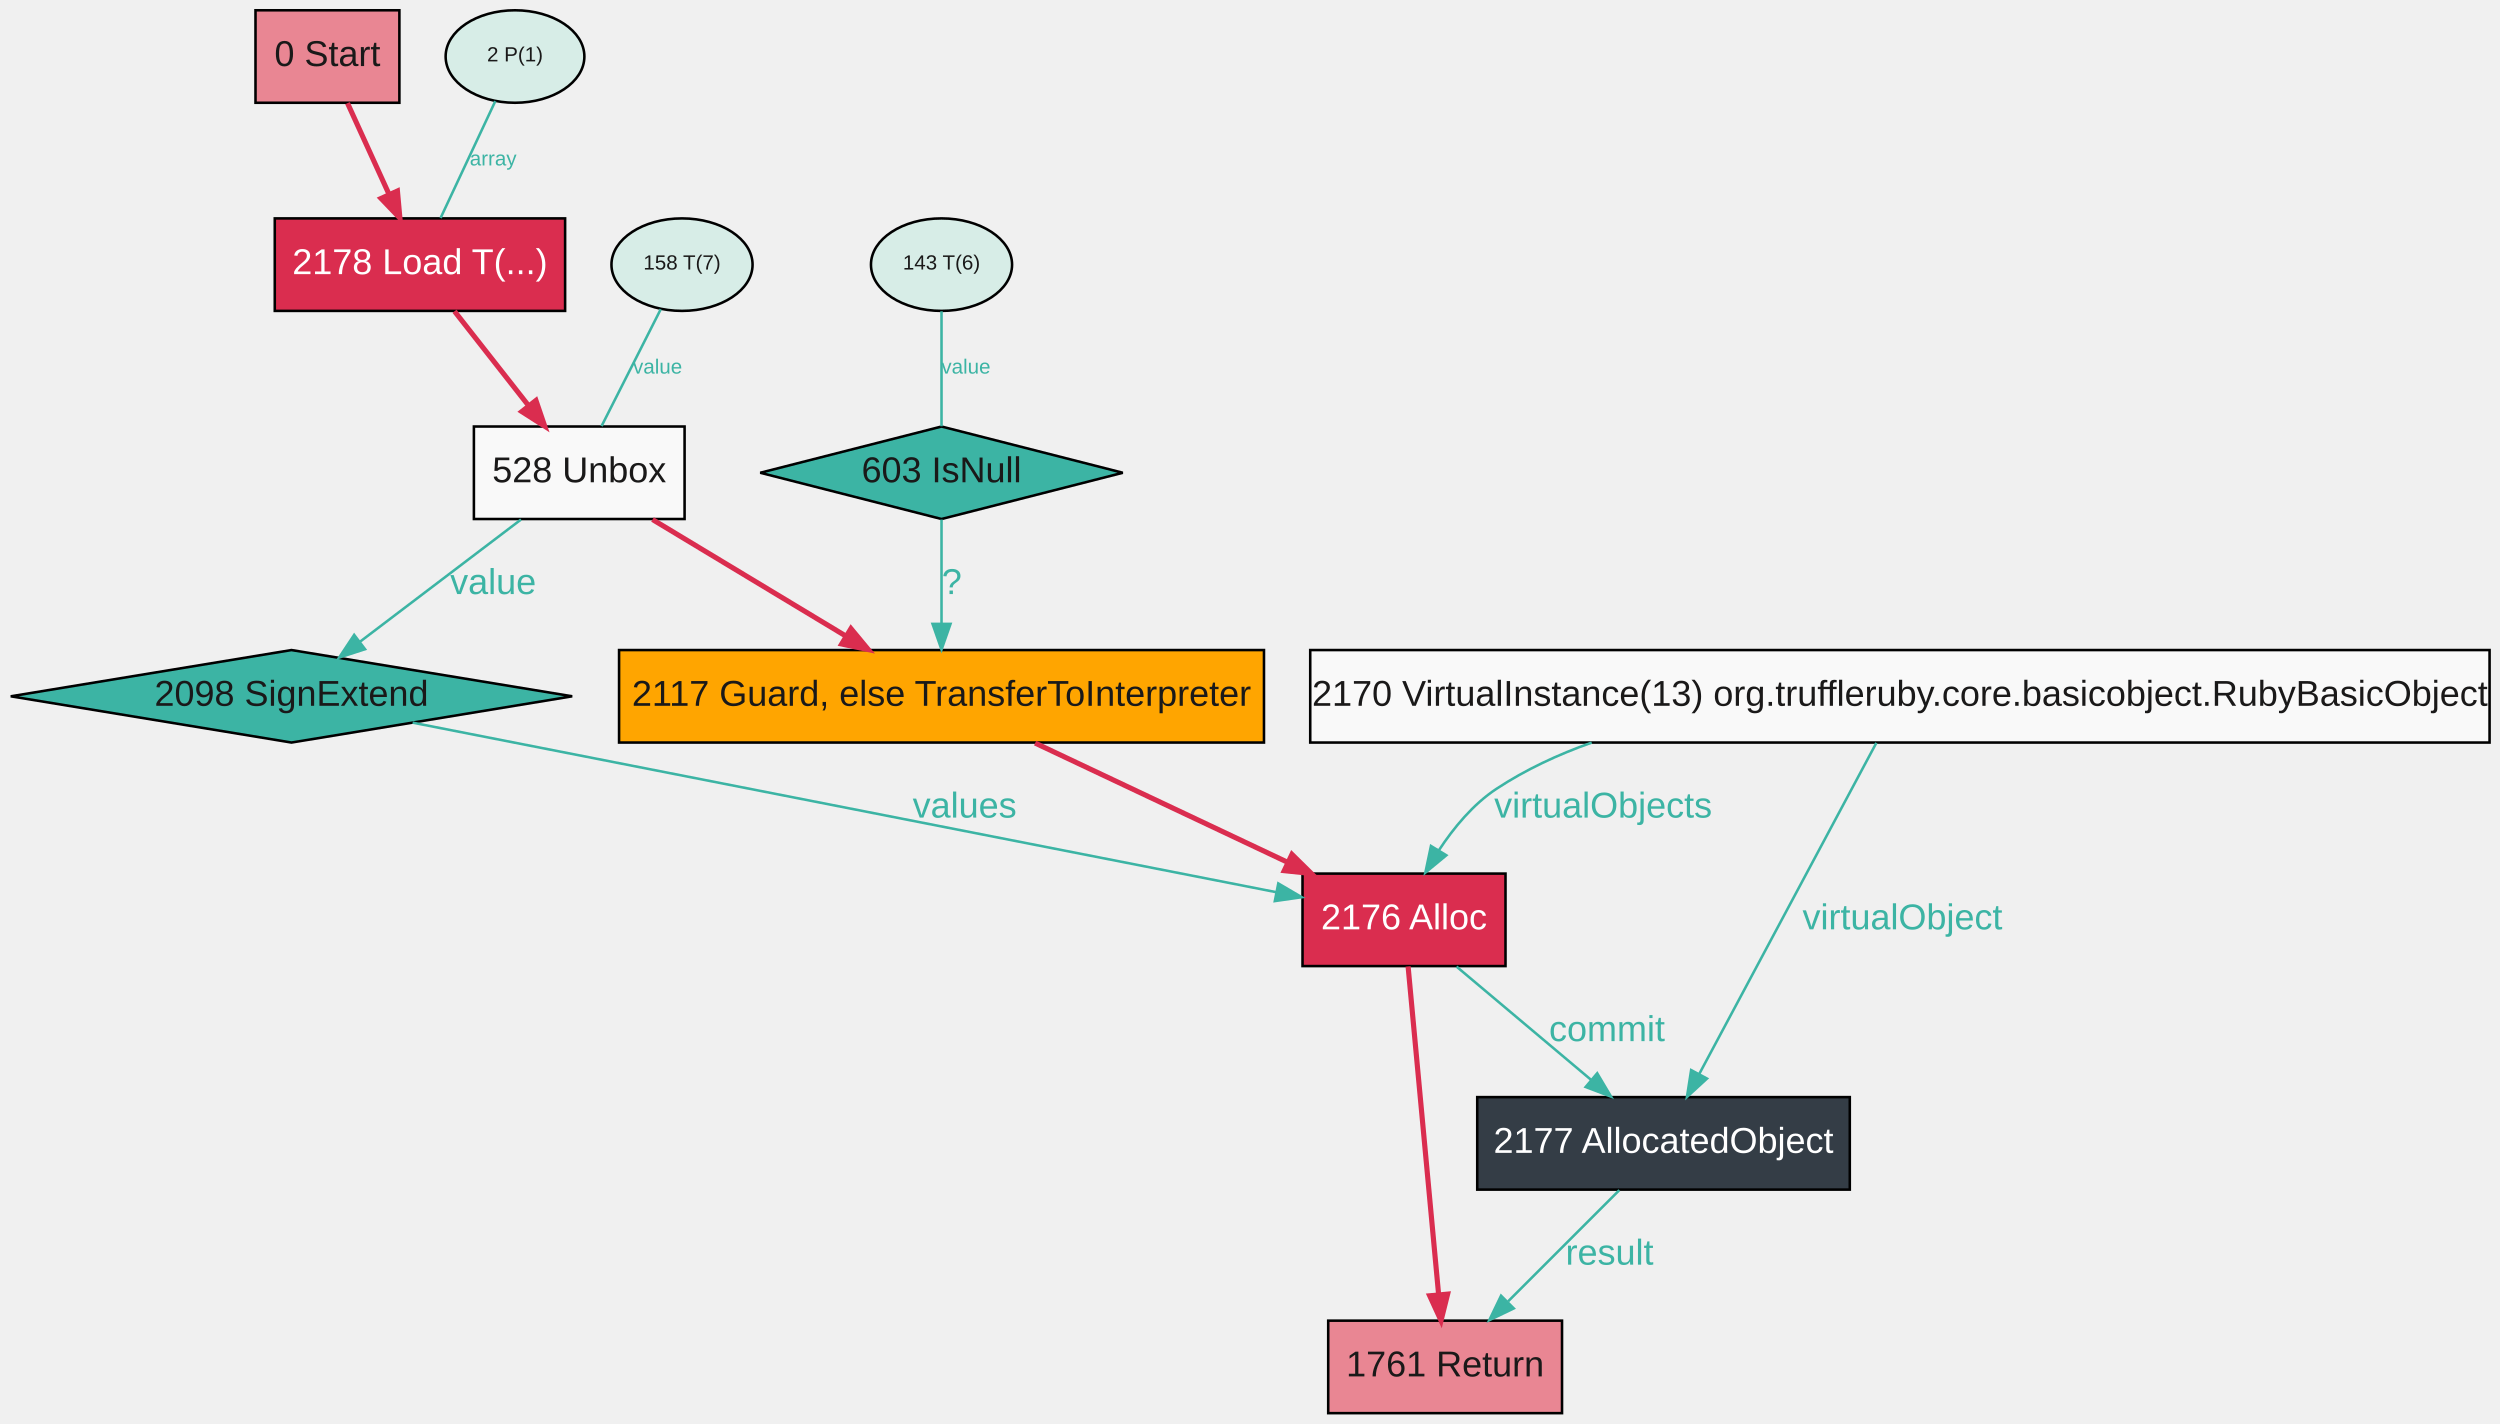
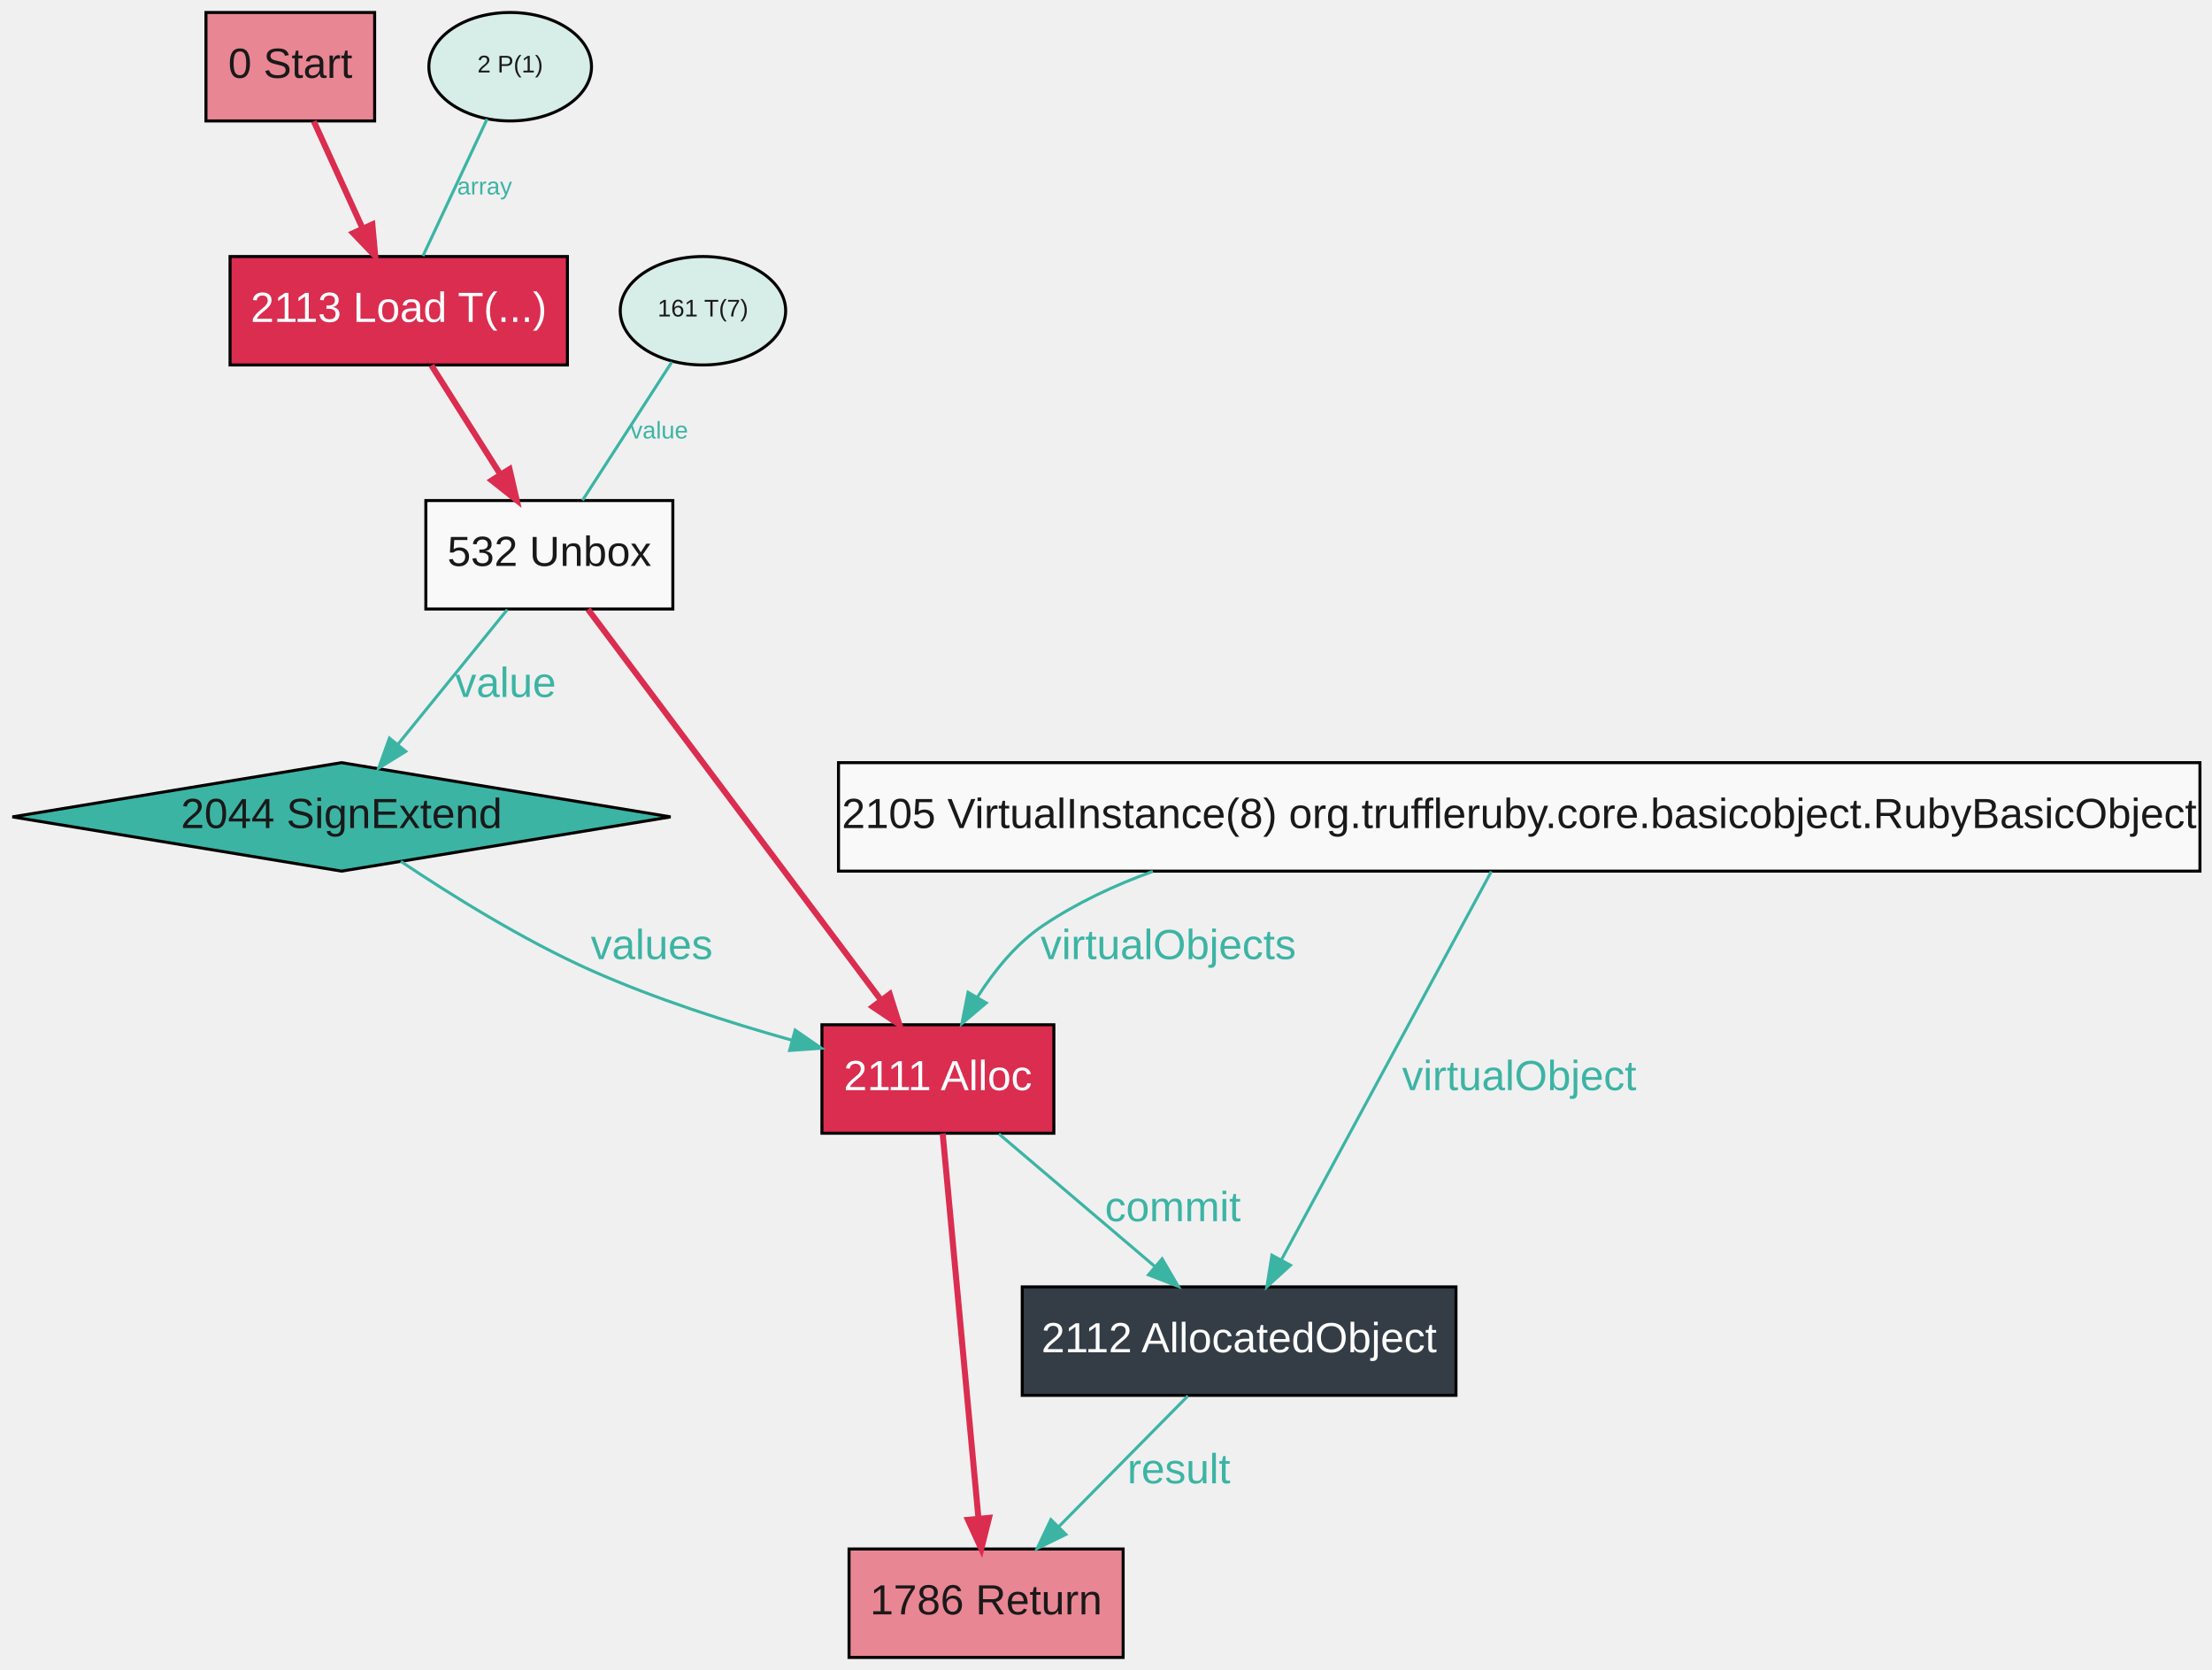
- <svg xmlns="http://www.w3.org/2000/svg" width="973pt" height="554pt" viewBox="0.00 0.00 972.88 554.00">
+ <svg xmlns="http://www.w3.org/2000/svg" width="734pt" height="554pt" viewBox="0.00 0.00 734.38 554.00">
  <g id="graph0" class="graph" transform="scale(1 1) rotate(0) translate(4 550)">
    <g id="node1" class="node">
-       <polygon fill="#e98693" stroke="black" points="151.38,-546 95.38,-546 95.38,-510 151.38,-510 151.38,-546" />
-       <text text-anchor="middle" x="123.38" y="-524.3" font-family="Arial" font-size="14.00" fill="#1a1919">0 Start</text>
+       <polygon fill="#e98693" stroke="black" points="120.38,-546 64.38,-546 64.38,-510 120.38,-510 120.38,-546" />
+       <text text-anchor="middle" x="92.38" y="-524.3" font-family="Arial" font-size="14.00" fill="#1a1919">0 Start</text>
+     </g>
+     <g id="node8" class="node">
+       <polygon fill="#da2d4f" stroke="black" points="184.38,-465 72.38,-465 72.38,-429 184.38,-429 184.38,-465" />
+       <text text-anchor="middle" x="128.38" y="-443.3" font-family="Arial" font-size="14.00" fill="#ffffff">2113 Load T(...)</text>
+     </g>
+     <g id="edge11" class="edge">
+       <path fill="none" stroke="#da2d4f" stroke-width="2" d="M100.19,-509.86C104.91,-499.51 111.02,-486.1 116.34,-474.41" />
+       <polygon fill="#da2d4f" stroke="#da2d4f" stroke-width="2" points="119.62,-475.66 120.58,-465.11 113.25,-472.76 119.62,-475.66" />
+     </g>
+     <g id="node2" class="node">
+       <polygon fill="#f9f9f9" stroke="black" points="219.38,-384 137.38,-384 137.38,-348 219.38,-348 219.38,-384" />
+       <text text-anchor="middle" x="178.38" y="-362.3" font-family="Arial" font-size="14.00" fill="#1a1919">532 Unbox</text>
+     </g>
+     <g id="node4" class="node">
+       <polygon fill="#3cb4a4" stroke="black" points="109.38,-297 0.12,-279 109.38,-261 218.64,-279 109.38,-297" />
+       <text text-anchor="middle" x="109.38" y="-275.3" font-family="Arial" font-size="14.00" fill="#1a1919">2044 SignExtend</text>
+     </g>
+     <g id="edge3" class="edge">
+       <path fill="none" stroke="#3cb4a4" d="M164.42,-347.8C153.95,-334.9 139.51,-317.12 128.05,-303.01" />
+       <polygon fill="#3cb4a4" stroke="#3cb4a4" points="130.72,-300.74 121.7,-295.18 125.29,-305.15 130.72,-300.74" />
+       <text text-anchor="middle" x="163.88" y="-318.8" font-family="arial" font-size="14.00" fill="#3cb4a4">value</text>
+     </g>
+     <g id="node6" class="node">
+       <polygon fill="#da2d4f" stroke="black" points="345.88,-210 268.88,-210 268.88,-174 345.88,-174 345.88,-210" />
+       <text text-anchor="middle" x="307.38" y="-188.3" font-family="Arial" font-size="14.00" fill="#ffffff">2111 Alloc</text>
+     </g>
+     <g id="edge1" class="edge">
+       <path fill="none" stroke="#da2d4f" stroke-width="2" d="M191.22,-347.88C214.02,-317.49 261.65,-253.97 288.3,-218.44" />
+       <polygon fill="#da2d4f" stroke="#da2d4f" stroke-width="2" points="291.39,-220.15 294.59,-210.05 285.79,-215.95 291.39,-220.15" />
+     </g>
+     <g id="node3" class="node">
+       <polygon fill="#e98693" stroke="black" points="368.88,-36 277.88,-36 277.88,0 368.88,0 368.88,-36" />
+       <text text-anchor="middle" x="323.38" y="-14.3" font-family="Arial" font-size="14.00" fill="#1a1919">1786 Return</text>
+     </g>
+     <g id="edge5" class="edge">
+       <path fill="none" stroke="#3cb4a4" d="M129.09,-264.22C145.45,-253.25 169.63,-238.13 192.38,-228 213.52,-218.59 237.91,-210.77 258.78,-204.92" />
+       <polygon fill="#3cb4a4" stroke="#3cb4a4" points="259.99,-208.22 268.71,-202.21 258.14,-201.47 259.99,-208.22" />
+       <text text-anchor="middle" x="212.38" y="-231.8" font-family="arial" font-size="14.00" fill="#3cb4a4">values</text>
+     </g>
+     <g id="node5" class="node">
+       <polygon fill="#f9f9f9" stroke="black" points="726.38,-297 274.38,-297 274.38,-261 726.38,-261 726.38,-297" />
+       <text text-anchor="middle" x="500.38" y="-275.3" font-family="Arial" font-size="14.00" fill="#1a1919">2105 VirtualInstance(8) org.truffleruby.core.basicobject.RubyBasicObject</text>
+     </g>
+     <g id="edge4" class="edge">
+       <path fill="none" stroke="#3cb4a4" d="M378.76,-260.92C365.89,-256.28 353.48,-250.41 342.38,-243 333.49,-237.06 326.17,-228.03 320.56,-219.27" />
+       <polygon fill="#3cb4a4" stroke="#3cb4a4" points="323.42,-217.24 315.34,-210.38 317.39,-220.78 323.42,-217.24" />
+       <text text-anchor="middle" x="383.88" y="-231.8" font-family="arial" font-size="14.00" fill="#3cb4a4">virtualObjects</text>
+     </g>
+     <g id="node7" class="node">
+       <polygon fill="#343d46" stroke="black" points="479.38,-123 335.38,-123 335.38,-87 479.38,-87 479.38,-123" />
+       <text text-anchor="middle" x="407.38" y="-101.3" font-family="Arial" font-size="14.00" fill="#ffffff">2112 AllocatedObject</text>
+     </g>
+     <g id="edge7" class="edge">
+       <path fill="none" stroke="#3cb4a4" d="M491.12,-260.88C474.76,-230.61 440.64,-167.51 421.38,-131.9" />
+       <polygon fill="#3cb4a4" stroke="#3cb4a4" points="424.43,-130.18 416.6,-123.05 418.28,-133.51 424.43,-130.18" />
+       <text text-anchor="middle" x="500.38" y="-188.3" font-family="arial" font-size="14.00" fill="#3cb4a4">virtualObject</text>
+     </g>
+     <g id="edge6" class="edge">
+       <path fill="none" stroke="#da2d4f" stroke-width="2" d="M308.97,-173.88C311.75,-144 317.51,-82.11 320.84,-46.27" />
+       <polygon fill="#da2d4f" stroke="#da2d4f" stroke-width="2" points="324.35,-46.33 321.79,-36.05 317.38,-45.68 324.35,-46.33" />
+     </g>
+     <g id="edge8" class="edge">
+       <path fill="none" stroke="#3cb4a4" d="M327.62,-173.8C342.53,-161.13 362.99,-143.73 379.45,-129.74" />
+       <polygon fill="#3cb4a4" stroke="#3cb4a4" points="381.82,-132.32 387.17,-123.18 377.29,-126.99 381.82,-132.32" />
+       <text text-anchor="middle" x="385.38" y="-144.8" font-family="arial" font-size="14.00" fill="#3cb4a4">commit</text>
+     </g>
+     <g id="edge2" class="edge">
+       <path fill="none" stroke="#3cb4a4" d="M390.38,-86.8C378.08,-74.36 361.29,-57.36 347.6,-43.5" />
+       <polygon fill="#3cb4a4" stroke="#3cb4a4" points="349.87,-40.83 340.35,-36.18 344.89,-45.75 349.87,-40.83" />
+       <text text-anchor="middle" x="387.38" y="-57.8" font-family="arial" font-size="14.00" fill="#3cb4a4">result</text>
+     </g>
+     <g id="edge12" class="edge">
+       <path fill="none" stroke="#da2d4f" stroke-width="2" d="M139.23,-428.86C145.91,-418.3 154.61,-404.56 162.1,-392.71" />
+       <polygon fill="#da2d4f" stroke="#da2d4f" stroke-width="2" points="165.16,-394.43 167.55,-384.11 159.25,-390.69 165.16,-394.43" />
+     </g>
+     <g id="node9" class="node">
+       <ellipse fill="#d7ede7" stroke="black" cx="229.38" cy="-447" rx="27.46" ry="18" />
+       <text text-anchor="middle" x="229.38" y="-445.1" font-family="Arial" font-size="8.00" fill="#1a1919">161 T(7)</text>
+     </g>
+     <g id="edge9" class="edge">
+       <path fill="none" stroke="#3cb4a4" d="M219.06,-430.01C210.44,-416.67 198.19,-397.69 189.39,-384.06" />
+       <text text-anchor="middle" x="214.88" y="-404.6" font-family="arial" font-size="8.00" fill="#3cb4a4">value</text>
    </g>
    <g id="node10" class="node">
-       <polygon fill="#da2d4f" stroke="black" points="215.88,-465 102.88,-465 102.88,-429 215.88,-429 215.88,-465" />
-       <text text-anchor="middle" x="159.38" y="-443.3" font-family="Arial" font-size="14.00" fill="#ffffff">2178 Load T(...)</text>
-     </g>
-     <g id="edge14" class="edge">
-       <path fill="none" stroke="#da2d4f" stroke-width="2" d="M131.19,-509.86C135.91,-499.51 142.02,-486.1 147.34,-474.41" />
-       <polygon fill="#da2d4f" stroke="#da2d4f" stroke-width="2" points="150.62,-475.66 151.58,-465.11 144.25,-472.76 150.62,-475.66" />
-     </g>
-     <g id="node2" class="node">
-       <polygon fill="#f9f9f9" stroke="black" points="262.38,-384 180.38,-384 180.38,-348 262.38,-348 262.38,-384" />
-       <text text-anchor="middle" x="221.38" y="-362.3" font-family="Arial" font-size="14.00" fill="#1a1919">528 Unbox</text>
-     </g>
-     <g id="node5" class="node">
-       <polygon fill="#3cb4a4" stroke="black" points="109.38,-297 0.12,-279 109.38,-261 218.64,-279 109.38,-297" />
-       <text text-anchor="middle" x="109.38" y="-275.3" font-family="Arial" font-size="14.00" fill="#1a1919">2098 SignExtend</text>
-     </g>
-     <g id="edge3" class="edge">
-       <path fill="none" stroke="#3cb4a4" d="M198.71,-347.8C180.56,-334.02 155.06,-314.67 135.95,-300.17" />
-       <polygon fill="#3cb4a4" stroke="#3cb4a4" points="138.01,-297.34 127.93,-294.08 133.78,-302.91 138.01,-297.34" />
-       <text text-anchor="middle" x="187.88" y="-318.8" font-family="arial" font-size="14.00" fill="#3cb4a4">value</text>
-     </g>
-     <g id="node6" class="node">
-       <polygon fill="#ffa500" stroke="black" points="487.88,-297 236.88,-297 236.88,-261 487.88,-261 487.88,-297" />
-       <text text-anchor="middle" x="362.38" y="-275.3" font-family="Arial" font-size="14.00" fill="#1a1919">2117 Guard, else TransferToInterpreter</text>
-     </g>
-     <g id="edge1" class="edge">
-       <path fill="none" stroke="#da2d4f" stroke-width="2" d="M249.91,-347.8C271.6,-334.72 301.63,-316.62 325.2,-302.41" />
-       <polygon fill="#da2d4f" stroke="#da2d4f" stroke-width="2" points="327.13,-305.34 333.89,-297.18 323.52,-299.34 327.13,-305.34" />
-     </g>
-     <g id="node3" class="node">
-       <polygon fill="#3cb4a4" stroke="black" points="362.38,-384 291.83,-366 362.38,-348 432.93,-366 362.38,-384" />
-       <text text-anchor="middle" x="362.38" y="-362.3" font-family="Arial" font-size="14.00" fill="#1a1919">603 IsNull</text>
-     </g>
-     <g id="edge4" class="edge">
-       <path fill="none" stroke="#3cb4a4" d="M362.38,-347.8C362.38,-336.16 362.38,-320.55 362.38,-307.24" />
-       <polygon fill="#3cb4a4" stroke="#3cb4a4" points="365.88,-307.18 362.38,-297.18 358.88,-307.18 365.88,-307.18" />
-       <text text-anchor="middle" x="366.38" y="-318.8" font-family="arial" font-size="14.00" fill="#3cb4a4">?</text>
-     </g>
-     <g id="node4" class="node">
-       <polygon fill="#e98693" stroke="black" points="603.88,-36 512.88,-36 512.88,0 603.88,0 603.88,-36" />
-       <text text-anchor="middle" x="558.38" y="-14.3" font-family="Arial" font-size="14.00" fill="#1a1919">1761 Return</text>
-     </g>
-     <g id="node8" class="node">
-       <polygon fill="#da2d4f" stroke="black" points="581.88,-210 502.88,-210 502.88,-174 581.88,-174 581.88,-210" />
-       <text text-anchor="middle" x="542.38" y="-188.3" font-family="Arial" font-size="14.00" fill="#ffffff">2176 Alloc</text>
-     </g>
-     <g id="edge7" class="edge">
-       <path fill="none" stroke="#3cb4a4" d="M156.54,-268.74C239,-252.55 408.6,-219.26 492.76,-202.74" />
-       <polygon fill="#3cb4a4" stroke="#3cb4a4" points="493.45,-206.17 502.58,-200.81 492.1,-199.3 493.45,-206.17" />
-       <text text-anchor="middle" x="371.38" y="-231.8" font-family="arial" font-size="14.00" fill="#3cb4a4">values</text>
-     </g>
-     <g id="edge5" class="edge">
-       <path fill="none" stroke="#da2d4f" stroke-width="2" d="M398.81,-260.8C427.2,-247.39 466.78,-228.7 497.19,-214.34" />
-       <polygon fill="#da2d4f" stroke="#da2d4f" stroke-width="2" points="498.77,-217.47 506.32,-210.03 495.78,-211.14 498.77,-217.47" />
-     </g>
-     <g id="node7" class="node">
-       <polygon fill="#f9f9f9" stroke="black" points="964.88,-297 505.88,-297 505.88,-261 964.88,-261 964.88,-297" />
-       <text text-anchor="middle" x="735.38" y="-275.3" font-family="Arial" font-size="14.00" fill="#1a1919">2170 VirtualInstance(13) org.truffleruby.core.basicobject.RubyBasicObject</text>
-     </g>
-     <g id="edge6" class="edge">
-       <path fill="none" stroke="#3cb4a4" d="M615.43,-260.99C602.34,-256.34 589.69,-250.46 578.38,-243 569.27,-236.99 561.71,-227.84 555.9,-218.99" />
-       <polygon fill="#3cb4a4" stroke="#3cb4a4" points="558.86,-217.12 550.69,-210.38 552.87,-220.75 558.86,-217.12" />
-       <text text-anchor="middle" x="619.88" y="-231.8" font-family="arial" font-size="14.00" fill="#3cb4a4">virtualObjects</text>
-     </g>
-     <g id="node9" class="node">
-       <polygon fill="#343d46" stroke="black" points="715.88,-123 570.88,-123 570.88,-87 715.88,-87 715.88,-123" />
-       <text text-anchor="middle" x="643.38" y="-101.3" font-family="Arial" font-size="14.00" fill="#ffffff">2177 AllocatedObject</text>
-     </g>
-     <g id="edge9" class="edge">
-       <path fill="none" stroke="#3cb4a4" d="M726.22,-260.88C710.03,-230.61 676.28,-167.51 657.23,-131.9" />
-       <polygon fill="#3cb4a4" stroke="#3cb4a4" points="660.3,-130.22 652.5,-123.05 654.13,-133.52 660.3,-130.22" />
-       <text text-anchor="middle" x="736.38" y="-188.3" font-family="arial" font-size="14.00" fill="#3cb4a4">virtualObject</text>
-     </g>
-     <g id="edge8" class="edge">
-       <path fill="none" stroke="#da2d4f" stroke-width="2" d="M543.97,-173.88C546.75,-144 552.51,-82.11 555.84,-46.27" />
-       <polygon fill="#da2d4f" stroke="#da2d4f" stroke-width="2" points="559.35,-46.33 556.79,-36.05 552.38,-45.68 559.35,-46.33" />
+       <ellipse fill="#d7ede7" stroke="black" cx="165.38" cy="-528" rx="27" ry="18" />
+       <text text-anchor="middle" x="165.38" y="-526.1" font-family="Arial" font-size="8.00" fill="#1a1919">2 P(1)</text>
    </g>
    <g id="edge10" class="edge">
-       <path fill="none" stroke="#3cb4a4" d="M562.82,-173.8C577.88,-161.13 598.54,-143.73 615.17,-129.74" />
-       <polygon fill="#3cb4a4" stroke="#3cb4a4" points="617.57,-132.29 622.97,-123.18 613.07,-126.94 617.57,-132.29" />
-       <text text-anchor="middle" x="621.38" y="-144.8" font-family="arial" font-size="14.00" fill="#3cb4a4">commit</text>
-     </g>
-     <g id="edge2" class="edge">
-       <path fill="none" stroke="#3cb4a4" d="M626.18,-86.8C613.74,-74.36 596.74,-57.36 582.88,-43.5" />
-       <polygon fill="#3cb4a4" stroke="#3cb4a4" points="585.1,-40.77 575.56,-36.18 580.15,-45.72 585.1,-40.77" />
-       <text text-anchor="middle" x="622.38" y="-57.8" font-family="arial" font-size="14.00" fill="#3cb4a4">result</text>
-     </g>
-     <g id="edge15" class="edge">
-       <path fill="none" stroke="#da2d4f" stroke-width="2" d="M172.83,-428.86C181.28,-418.09 192.33,-404.02 201.74,-392.02" />
-       <polygon fill="#da2d4f" stroke="#da2d4f" stroke-width="2" points="204.53,-394.14 207.95,-384.11 199.03,-389.81 204.53,-394.14" />
-     </g>
-     <g id="node11" class="node">
-       <ellipse fill="#d7ede7" stroke="black" cx="362.38" cy="-447" rx="27.46" ry="18" />
-       <text text-anchor="middle" x="362.38" y="-445.1" font-family="Arial" font-size="8.00" fill="#1a1919">143 T(6)</text>
-     </g>
-     <g id="edge11" class="edge">
-       <path fill="none" stroke="#3cb4a4" d="M362.38,-428.86C362.38,-415.61 362.38,-397.35 362.38,-384.11" />
-       <text text-anchor="middle" x="371.88" y="-404.6" font-family="arial" font-size="8.00" fill="#3cb4a4">value</text>
-     </g>
-     <g id="node12" class="node">
-       <ellipse fill="#d7ede7" stroke="black" cx="261.38" cy="-447" rx="27.46" ry="18" />
-       <text text-anchor="middle" x="261.38" y="-445.1" font-family="Arial" font-size="8.00" fill="#1a1919">158 T(7)</text>
-     </g>
-     <g id="edge12" class="edge">
-       <path fill="none" stroke="#3cb4a4" d="M253.09,-429.63C246.36,-416.34 236.91,-397.67 230.07,-384.17" />
-       <text text-anchor="middle" x="251.88" y="-404.6" font-family="arial" font-size="8.00" fill="#3cb4a4">value</text>
-     </g>
-     <g id="node13" class="node">
-       <ellipse fill="#d7ede7" stroke="black" cx="196.38" cy="-528" rx="27" ry="18" />
-       <text text-anchor="middle" x="196.38" y="-526.1" font-family="Arial" font-size="8.00" fill="#1a1919">2 P(1)</text>
-     </g>
-     <g id="edge13" class="edge">
-       <path fill="none" stroke="#3cb4a4" d="M188.71,-510.63C182.49,-497.34 173.74,-478.67 167.42,-465.17" />
-       <text text-anchor="middle" x="187.88" y="-485.6" font-family="arial" font-size="8.00" fill="#3cb4a4">array</text>
+       <path fill="none" stroke="#3cb4a4" d="M157.71,-510.63C151.49,-497.34 142.74,-478.67 136.42,-465.17" />
+       <text text-anchor="middle" x="156.88" y="-485.6" font-family="arial" font-size="8.00" fill="#3cb4a4">array</text>
    </g>
  </g>
</svg>
